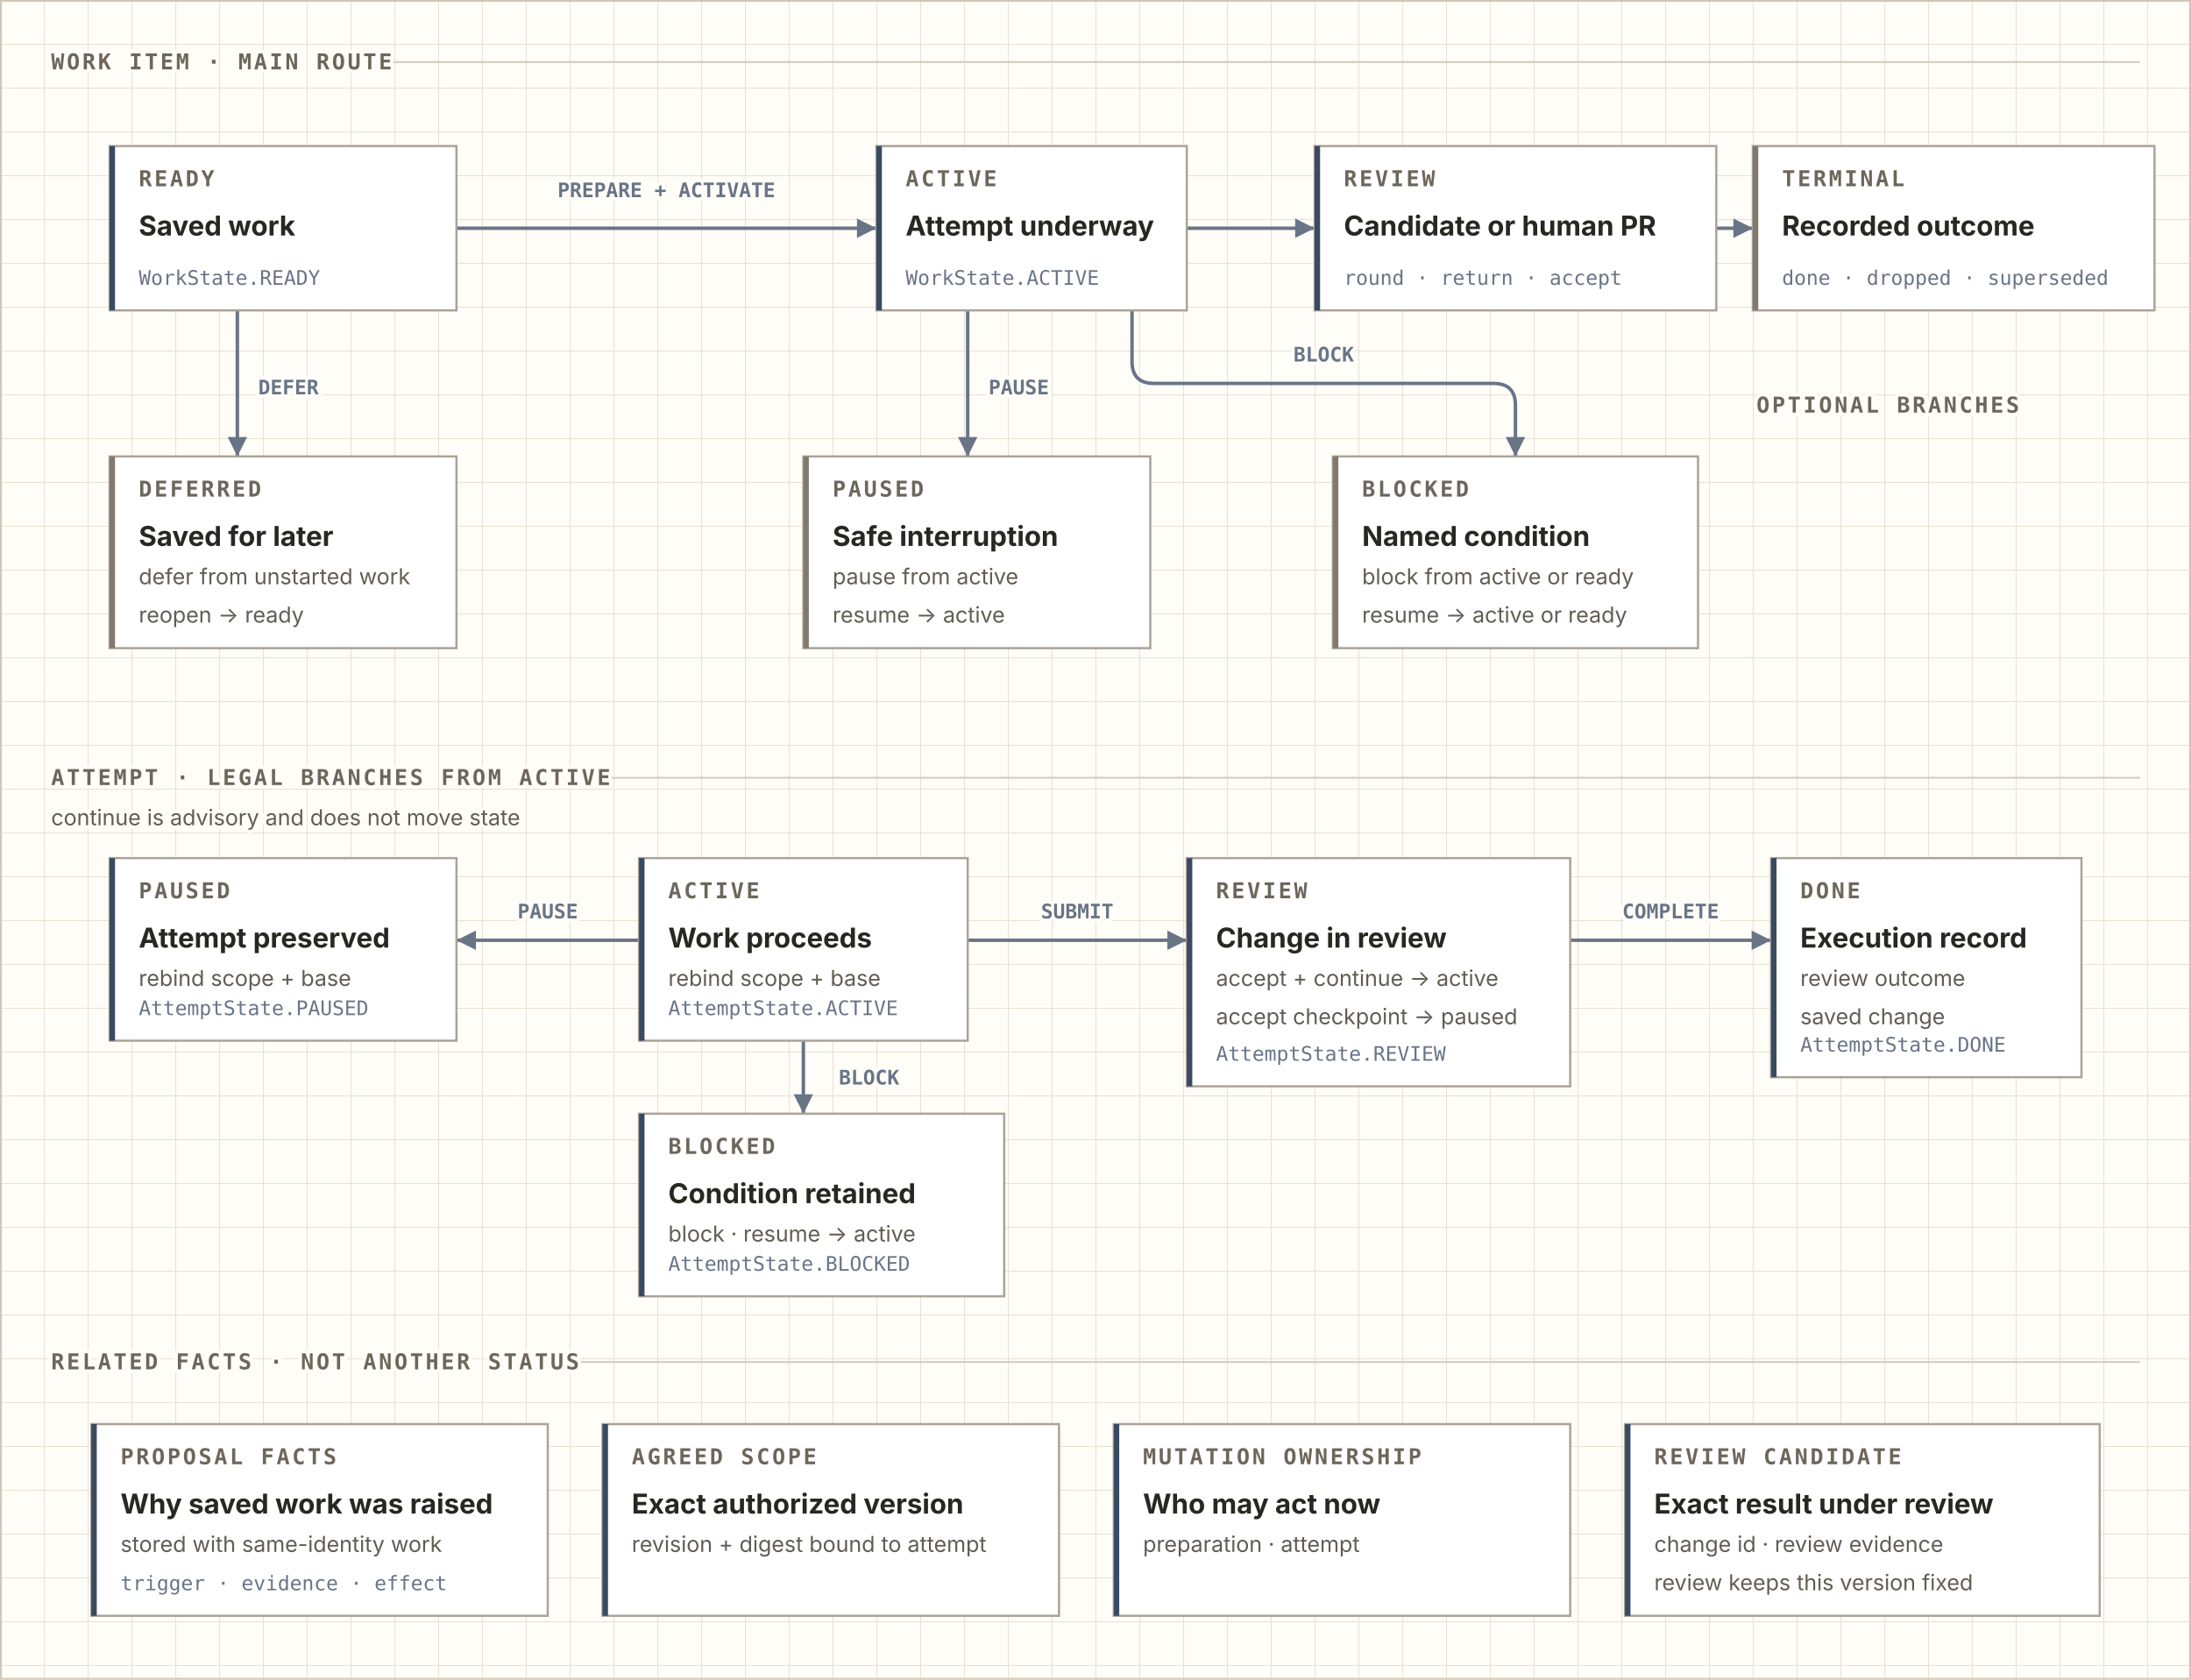
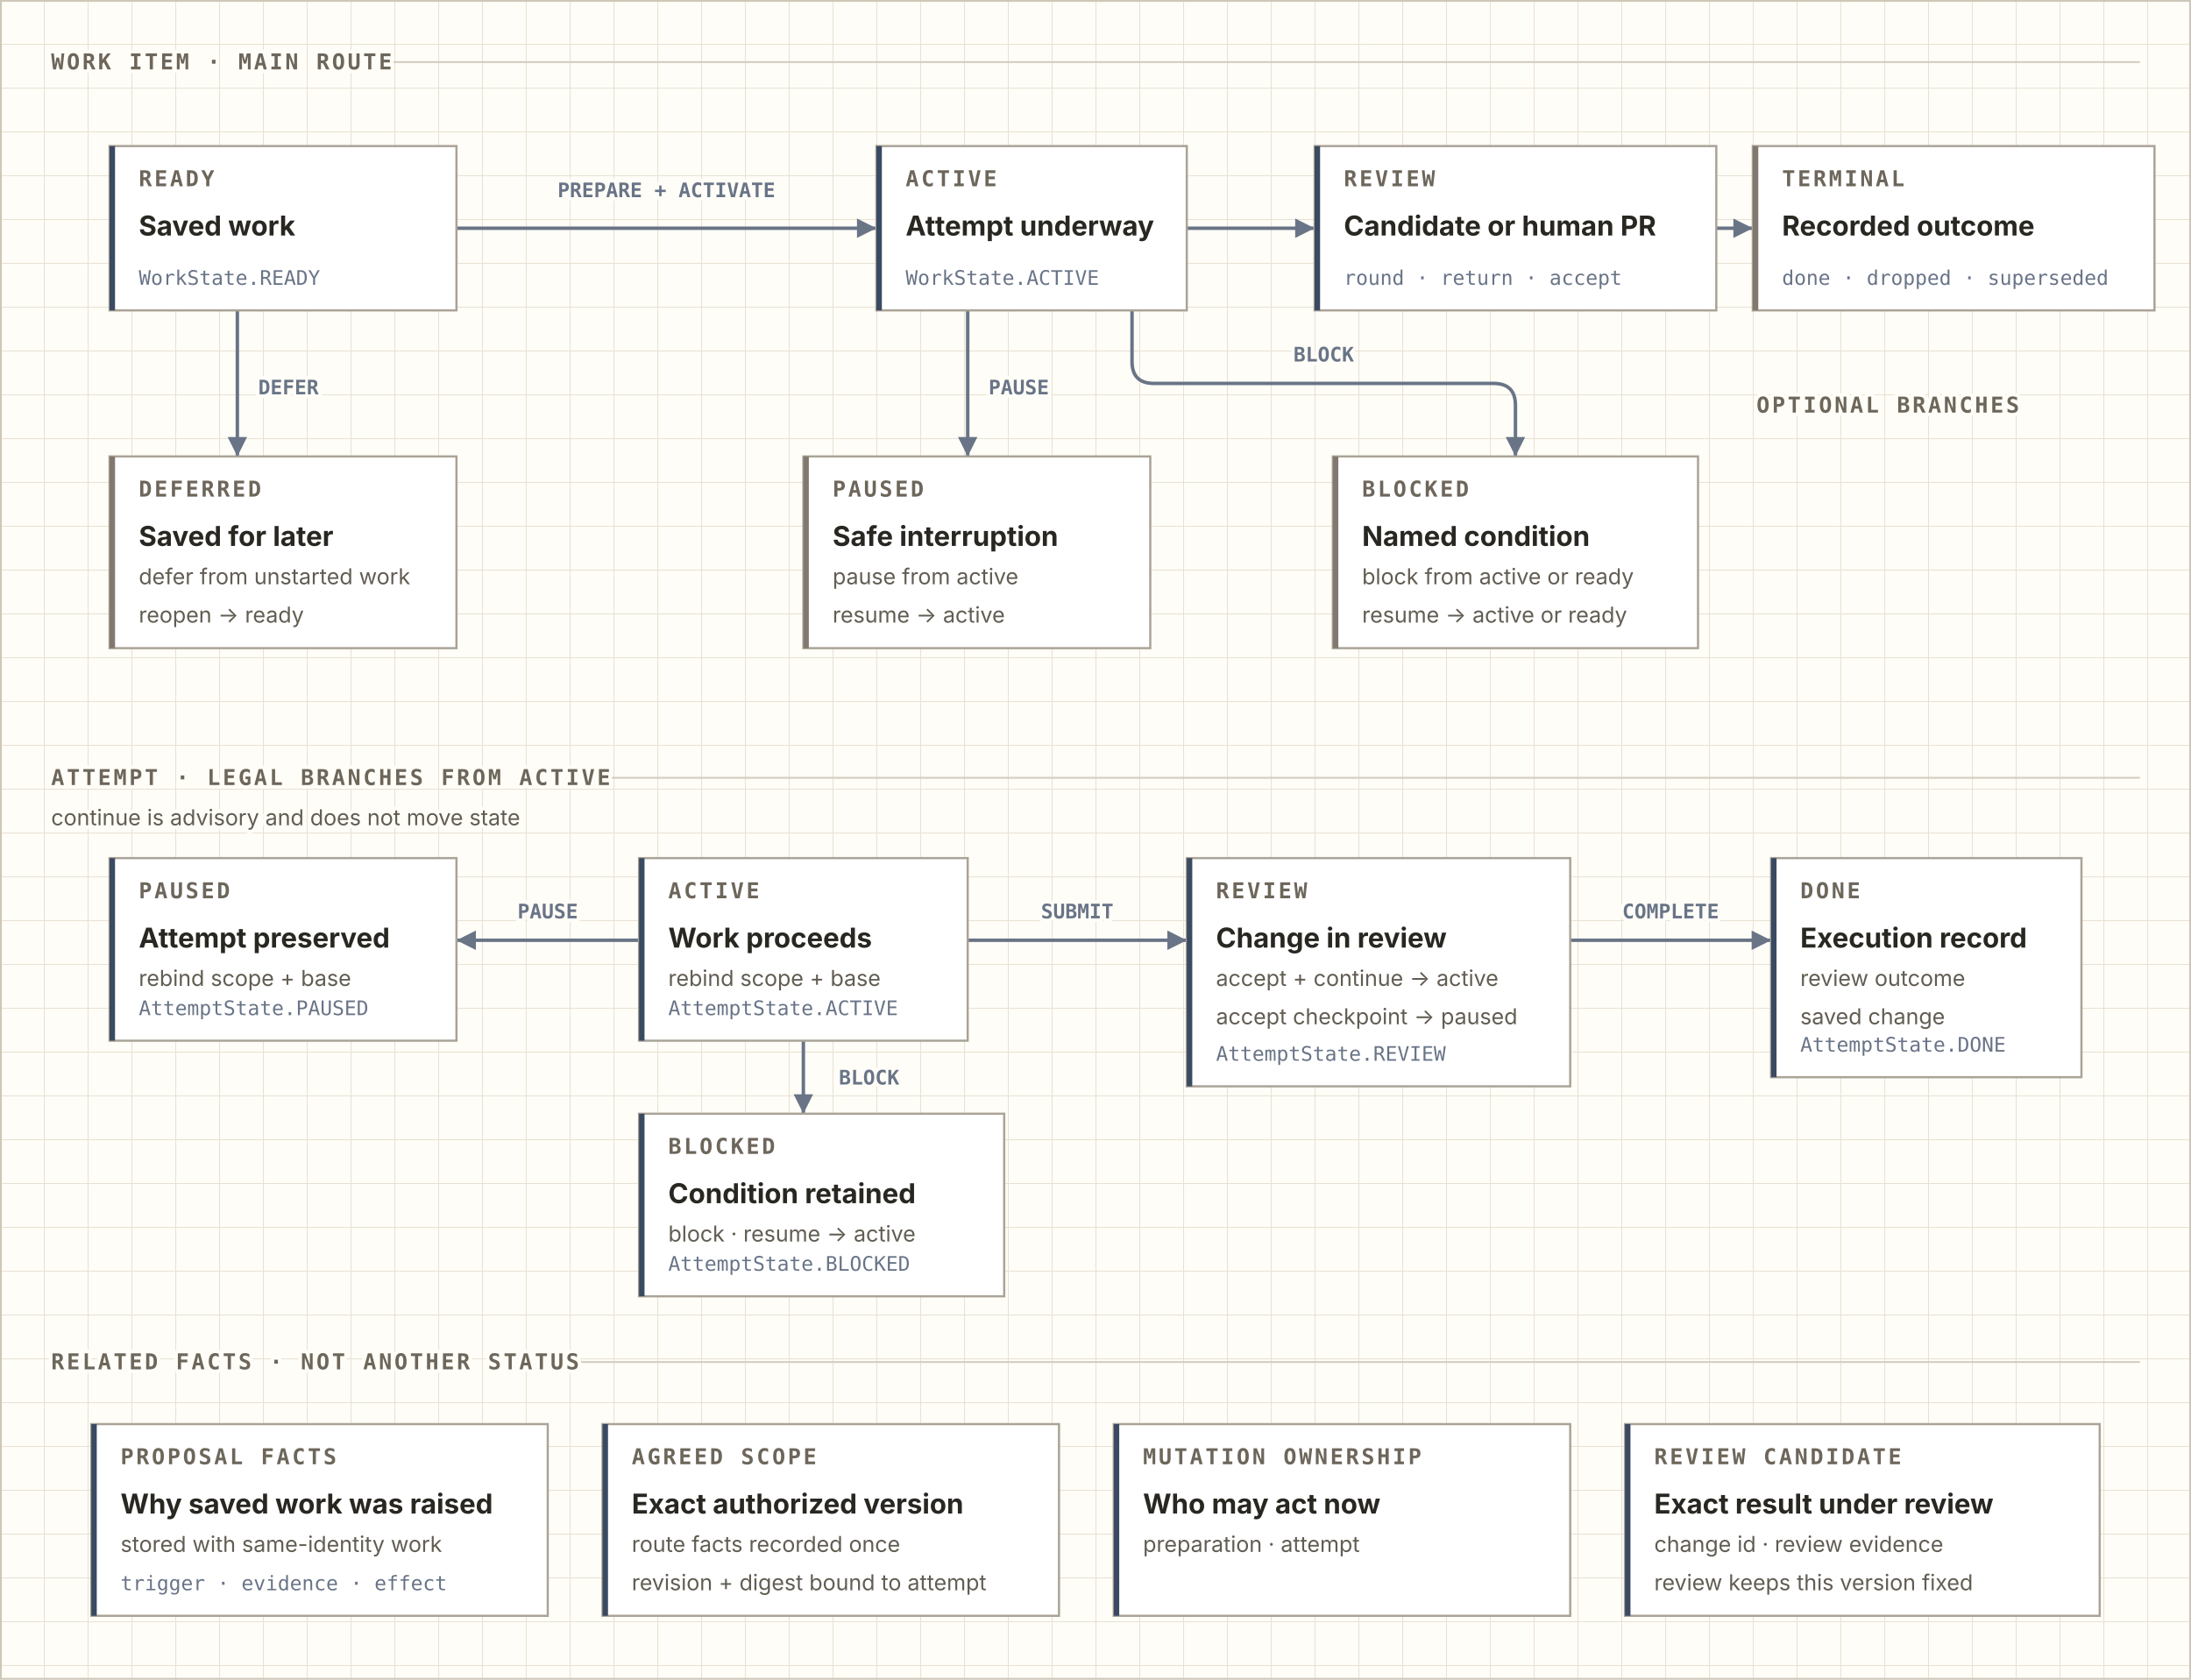
<svg xmlns="http://www.w3.org/2000/svg" role="img" aria-labelledby="title description" viewBox="0 0 1200 920">
  <defs>
    <pattern id="grid" width="24" height="24" patternUnits="userSpaceOnUse">
      <path d="M24 0H0V24" fill="none" stroke="#e8e1d5" stroke-width="1" />
    </pattern>
    <marker id="arrow" viewBox="0 0 10 10" refX="9" refY="5" markerWidth="7" markerHeight="7" orient="auto">
      <path d="M1 1L9 5L1 9Z" fill="#697487" />
    </marker>
    <style>
      text { font-family: ui-sans-serif, system-ui, -apple-system, BlinkMacSystemFont, "Segoe UI", sans-serif; fill: #292721; }
      .section-label, .box-label, .box-meta, .connector-label, .note-meta { font-family: ui-monospace, SFMono-Regular, Menlo, monospace; }
      .section-label, .box-label { font-size: 12px; font-weight: 700; letter-spacing: 0.11em; fill: #6d665b; }
      .section-subtitle { font-size: 12px; fill: #625d53; }
      .guide { stroke: #d3ccc0; stroke-width: 1; }
      .connector { fill: none; stroke: #697487; stroke-width: 1.9; stroke-linecap: round; }
      .connector-label { font-size: 11px; font-weight: 700; fill: #697487; }
      .box { fill: #fff; stroke: #aaa397; stroke-width: 1.2; }
      .box-title { font-size: 15px; font-weight: 700; }
      .box-body { font-size: 12px; fill: #625d53; }
      .box-meta { font-size: 11px; fill: #697487; }
      .note { fill: #625d53; }
      .note-meta { font-weight: 700; letter-spacing: 0.08em; fill: #6d665b; }
      .canvas-text { paint-order: stroke fill; stroke: #fffdf7; stroke-width: 4px; stroke-linejoin: round; }
    </style>
  </defs>
  <rect width="1200" height="920" fill="#fffdf7" />
  <rect width="1200" height="920" fill="url(#grid)" />
  <rect x="0.5" y="0.5" width="1199" height="919" fill="none" stroke="#cec7b9" />
  <line x1="212" y1="34" x2="1172" y2="34" class="guide" />
  <line x1="330" y1="426" x2="1172" y2="426" class="guide" />
  <line x1="300" y1="746" x2="1172" y2="746" class="guide" />
  <path d="M250 125L480 125" class="connector" marker-end="url(#arrow)" />
  <path d="M650 125L720 125" class="connector" marker-end="url(#arrow)" />
  <path d="M940 125L960 125" class="connector" marker-end="url(#arrow)" />
  <path d="M130 170L130 250" class="connector" marker-end="url(#arrow)" />
  <path d="M530 170L530 250" class="connector" marker-end="url(#arrow)" />
  <path d="M620 170L620 198Q620 210 632 210L818 210Q830 210 830 222L830 250" class="connector" marker-end="url(#arrow)" />
  <path d="M350 515L250 515" class="connector" marker-end="url(#arrow)" />
  <path d="M440 570L440 610" class="connector" marker-end="url(#arrow)" />
  <path d="M530 515L650 515" class="connector" marker-end="url(#arrow)" />
  <path d="M860 515L970 515" class="connector" marker-end="url(#arrow)" />
  <rect x="60" y="80" width="190" height="90" class="box" />
  <rect x="60" y="80" width="3" height="90" fill="#394a62" />
  <rect x="480" y="80" width="170" height="90" class="box" />
  <rect x="480" y="80" width="3" height="90" fill="#394a62" />
  <rect x="720" y="80" width="220" height="90" class="box" />
  <rect x="720" y="80" width="3" height="90" fill="#394a62" />
  <rect x="960" y="80" width="220" height="90" class="box" />
  <rect x="960" y="80" width="3" height="90" fill="#81796f" />
  <rect x="60" y="250" width="190" height="105" class="box" />
  <rect x="60" y="250" width="3" height="105" fill="#81796f" />
  <rect x="440" y="250" width="190" height="105" class="box" />
  <rect x="440" y="250" width="3" height="105" fill="#81796f" />
  <rect x="730" y="250" width="200" height="105" class="box" />
  <rect x="730" y="250" width="3" height="105" fill="#81796f" />
  <rect x="60" y="470" width="190" height="100" class="box" />
  <rect x="60" y="470" width="3" height="100" fill="#394a62" />
  <rect x="350" y="470" width="180" height="100" class="box" />
  <rect x="350" y="470" width="3" height="100" fill="#394a62" />
  <rect x="650" y="470" width="210" height="125" class="box" />
  <rect x="650" y="470" width="3" height="125" fill="#394a62" />
  <rect x="970" y="470" width="170" height="120" class="box" />
  <rect x="970" y="470" width="3" height="120" fill="#394a62" />
  <rect x="350" y="610" width="200" height="100" class="box" />
  <rect x="350" y="610" width="3" height="100" fill="#394a62" />
  <rect x="50" y="780" width="250" height="105" class="box" />
  <rect x="50" y="780" width="3" height="105" fill="#394a62" />
  <rect x="330" y="780" width="250" height="105" class="box" />
  <rect x="330" y="780" width="3" height="105" fill="#394a62" />
  <rect x="610" y="780" width="250" height="105" class="box" />
  <rect x="610" y="780" width="3" height="105" fill="#394a62" />
  <rect x="890" y="780" width="260" height="105" class="box" />
  <rect x="890" y="780" width="3" height="105" fill="#394a62" />
  <text x="28" y="38" class="section-label canvas-text">WORK ITEM · MAIN ROUTE</text>
  <text x="962" y="226" class="section-label canvas-text">OPTIONAL BRANCHES</text>
  <text x="28" y="430" class="section-label canvas-text">ATTEMPT · LEGAL BRANCHES FROM ACTIVE</text>
  <text x="28" y="452" class="section-subtitle canvas-text">continue is advisory and does not move state</text>
  <text x="28" y="750" class="section-label canvas-text">RELATED FACTS · NOT ANOTHER STATUS</text>
  <text x="365" y="108" text-anchor="middle" class="connector-label canvas-text">PREPARE + ACTIVATE</text>
  <text x="158" y="216" text-anchor="middle" class="connector-label canvas-text">DEFER</text>
  <text x="558" y="216" text-anchor="middle" class="connector-label canvas-text">PAUSE</text>
  <text x="725" y="198" text-anchor="middle" class="connector-label canvas-text">BLOCK</text>
  <text x="300" y="503" text-anchor="middle" class="connector-label canvas-text">PAUSE</text>
  <text x="476" y="594" text-anchor="middle" class="connector-label canvas-text">BLOCK</text>
  <text x="590" y="503" text-anchor="middle" class="connector-label canvas-text">SUBMIT</text>
  <text x="915" y="503" text-anchor="middle" class="connector-label canvas-text">COMPLETE</text>
  <text x="76" y="102" class="box-label">READY</text>
  <text x="76" y="129" class="box-title">Saved work</text>
  <text x="76" y="156" class="box-meta">WorkState.READY</text>
  <text x="496" y="102" class="box-label">ACTIVE</text>
  <text x="496" y="129" class="box-title">Attempt underway</text>
  <text x="496" y="156" class="box-meta">WorkState.ACTIVE</text>
  <text x="736" y="102" class="box-label">REVIEW</text>
  <text x="736" y="129" class="box-title">Candidate or human PR</text>
  <text x="736" y="156" class="box-meta">round · return · accept</text>
  <text x="976" y="102" class="box-label">TERMINAL</text>
  <text x="976" y="129" class="box-title">Recorded outcome</text>
  <text x="976" y="156" class="box-meta">done · dropped · superseded</text>
  <text x="76" y="272" class="box-label">DEFERRED</text>
  <text x="76" y="299" class="box-title">Saved for later</text>
  <text x="76" y="320" class="box-body">defer from unstarted work</text>
  <text x="76" y="341" class="box-body">reopen → ready</text>
  <text x="456" y="272" class="box-label">PAUSED</text>
  <text x="456" y="299" class="box-title">Safe interruption</text>
  <text x="456" y="320" class="box-body">pause from active</text>
  <text x="456" y="341" class="box-body">resume → active</text>
  <text x="746" y="272" class="box-label">BLOCKED</text>
  <text x="746" y="299" class="box-title">Named condition</text>
  <text x="746" y="320" class="box-body">block from active or ready</text>
  <text x="746" y="341" class="box-body">resume → active or ready</text>
  <text x="76" y="492" class="box-label">PAUSED</text>
  <text x="76" y="519" class="box-title">Attempt preserved</text>
  <text x="76" y="540" class="box-body">rebind scope + base</text>
  <text x="76" y="556" class="box-meta">AttemptState.PAUSED</text>
  <text x="366" y="492" class="box-label">ACTIVE</text>
  <text x="366" y="519" class="box-title">Work proceeds</text>
  <text x="366" y="540" class="box-body">rebind scope + base</text>
  <text x="366" y="556" class="box-meta">AttemptState.ACTIVE</text>
  <text x="666" y="492" class="box-label">REVIEW</text>
  <text x="666" y="519" class="box-title">Change in review</text>
  <text x="666" y="540" class="box-body">accept + continue → active</text>
  <text x="666" y="561" class="box-body">accept checkpoint → paused</text>
  <text x="666" y="581" class="box-meta">AttemptState.REVIEW</text>
  <text x="986" y="492" class="box-label">DONE</text>
  <text x="986" y="519" class="box-title">Execution record</text>
  <text x="986" y="540" class="box-body">review outcome</text>
  <text x="986" y="561" class="box-body">saved change</text>
  <text x="986" y="576" class="box-meta">AttemptState.DONE</text>
  <text x="366" y="632" class="box-label">BLOCKED</text>
  <text x="366" y="659" class="box-title">Condition retained</text>
  <text x="366" y="680" class="box-body">block · resume → active</text>
  <text x="366" y="696" class="box-meta">AttemptState.BLOCKED</text>
  <text x="66" y="802" class="box-label">PROPOSAL FACTS</text>
  <text x="66" y="829" class="box-title">Why saved work was raised</text>
  <text x="66" y="850" class="box-body">stored with same-identity work</text>
  <text x="66" y="871" class="box-meta">trigger · evidence · effect</text>
  <text x="346" y="802" class="box-label">AGREED SCOPE</text>
  <text x="346" y="829" class="box-title">Exact authorized version</text>
-   <text x="346" y="850" class="box-body">revision + digest bound to attempt</text>
+   <text x="346" y="850" class="box-body">route facts recorded once</text>
+   <text x="346" y="871" class="box-body">revision + digest bound to attempt</text>
  <text x="626" y="802" class="box-label">MUTATION OWNERSHIP</text>
  <text x="626" y="829" class="box-title">Who may act now</text>
  <text x="626" y="850" class="box-body">preparation · attempt</text>
  <text x="906" y="802" class="box-label">REVIEW CANDIDATE</text>
  <text x="906" y="829" class="box-title">Exact result under review</text>
  <text x="906" y="850" class="box-body">change id · review evidence</text>
  <text x="906" y="871" class="box-body">review keeps this version fixed</text>
</svg>
